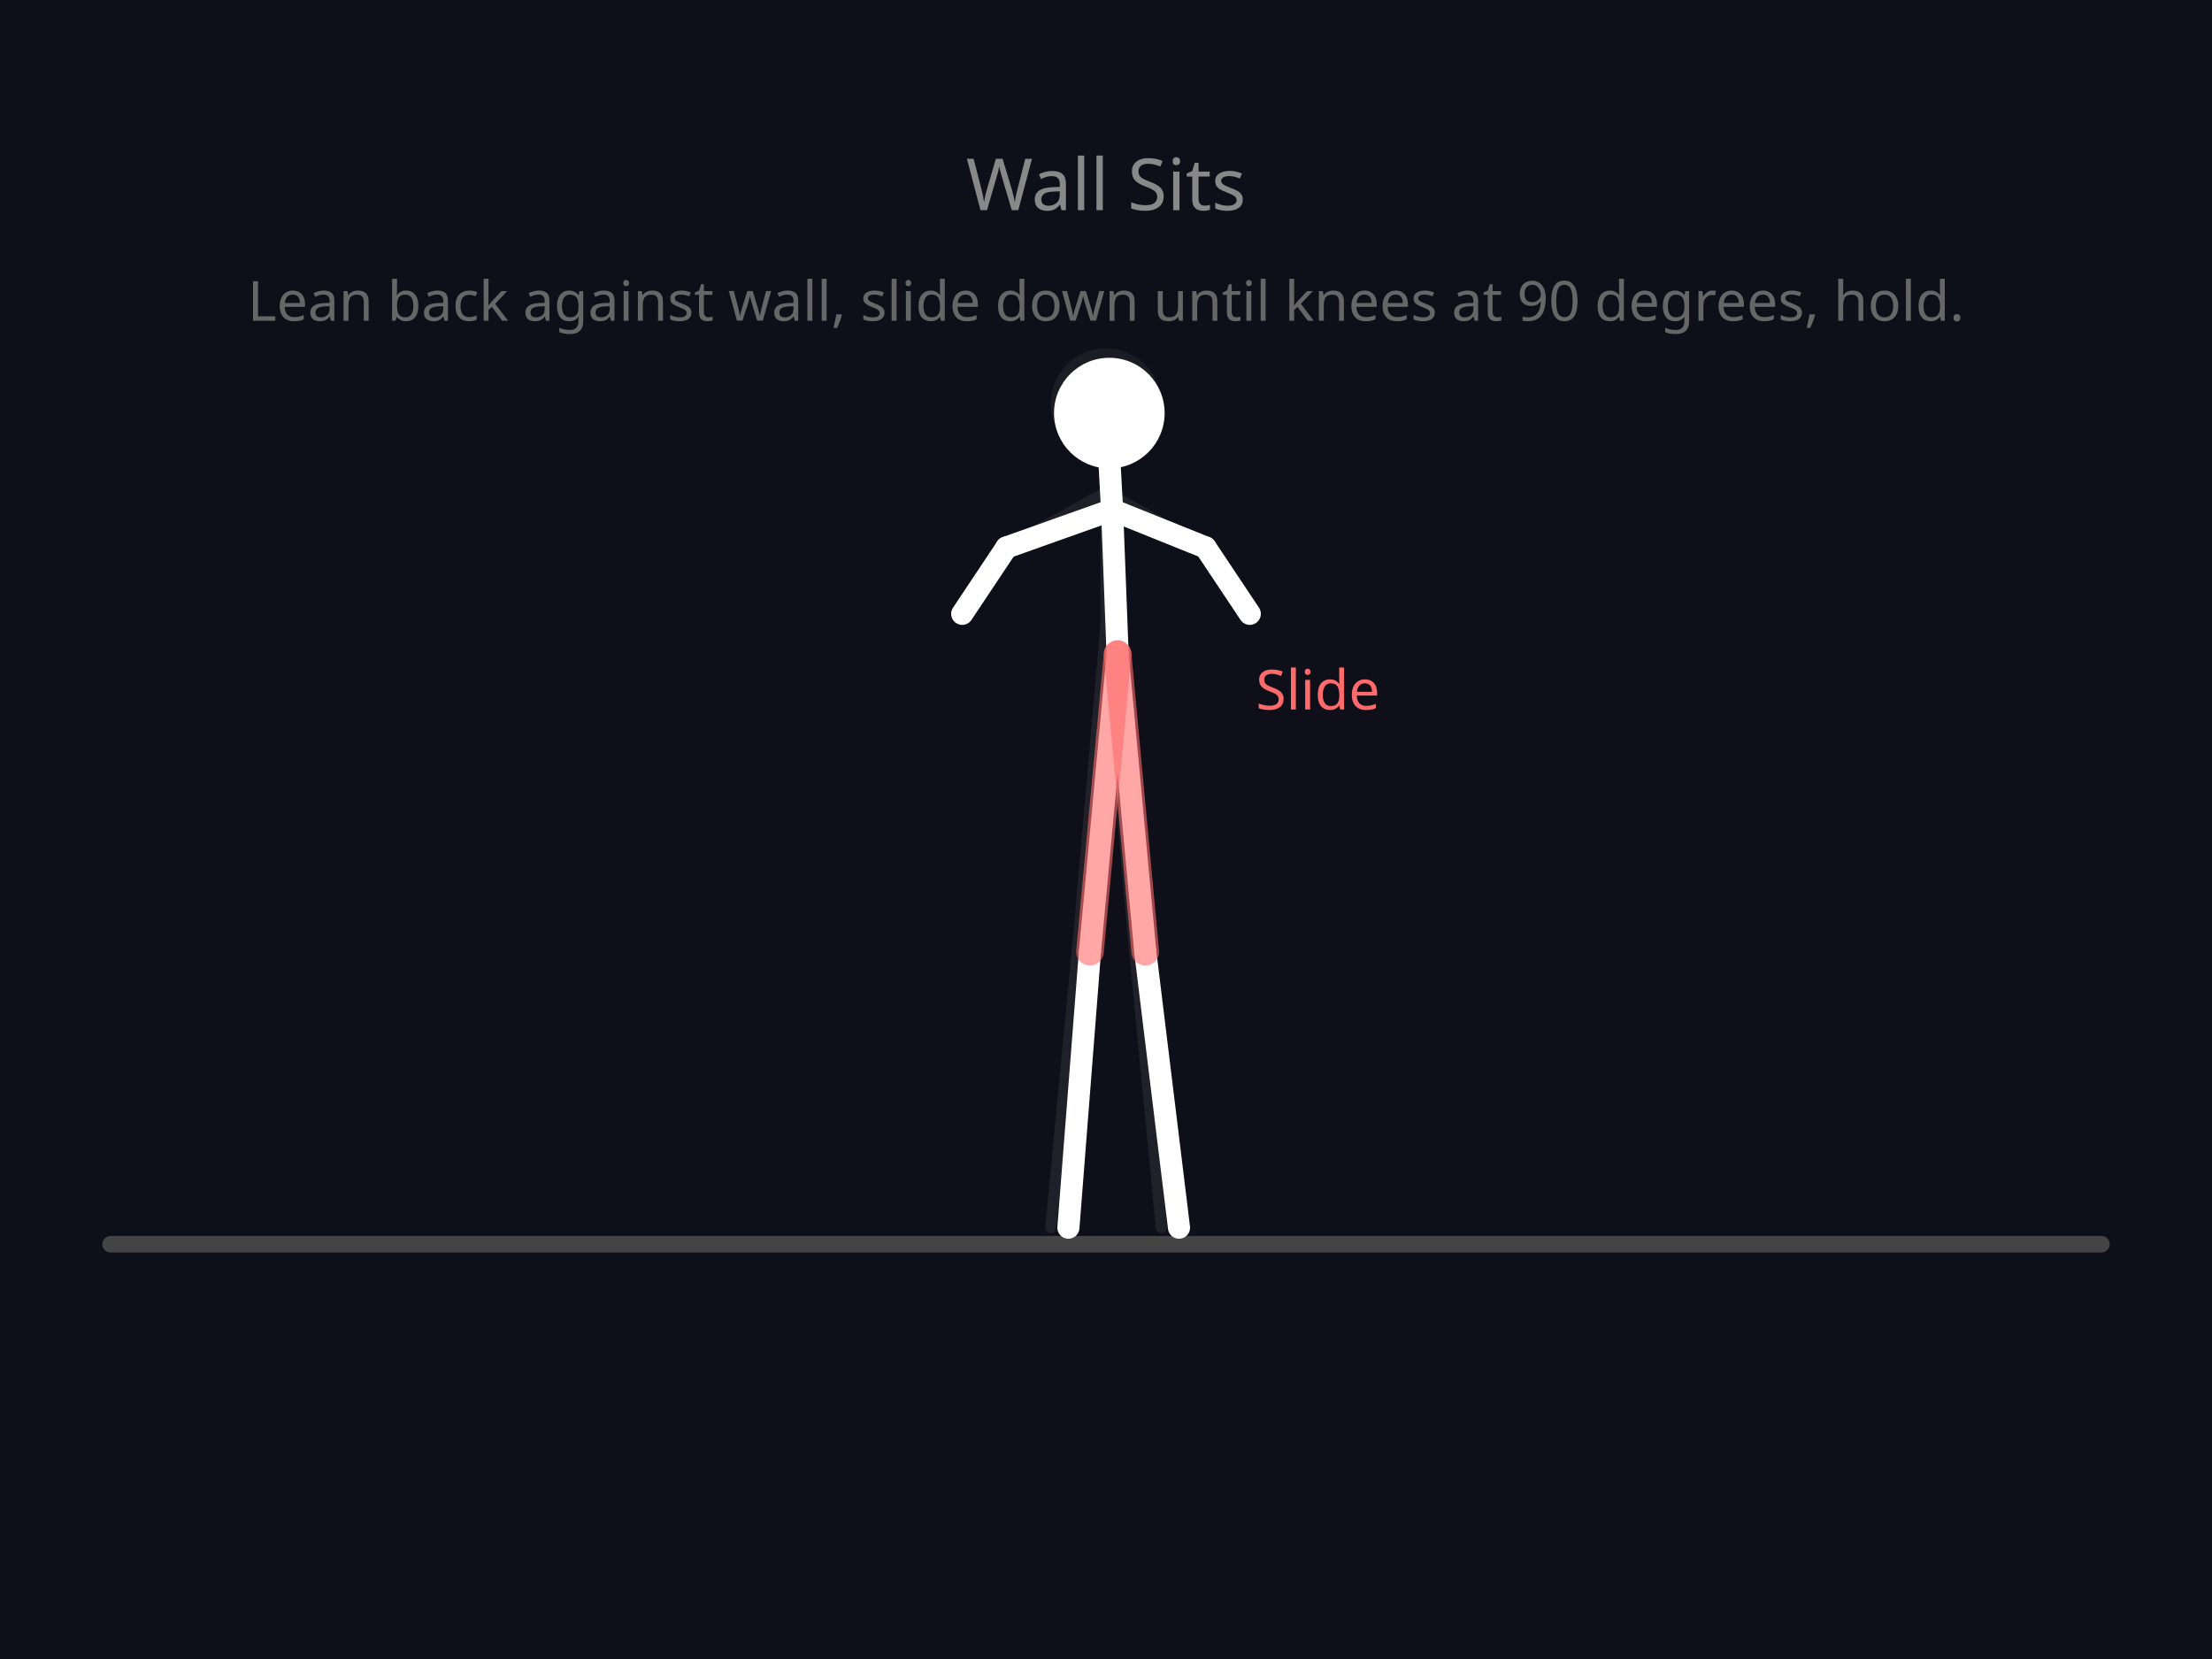
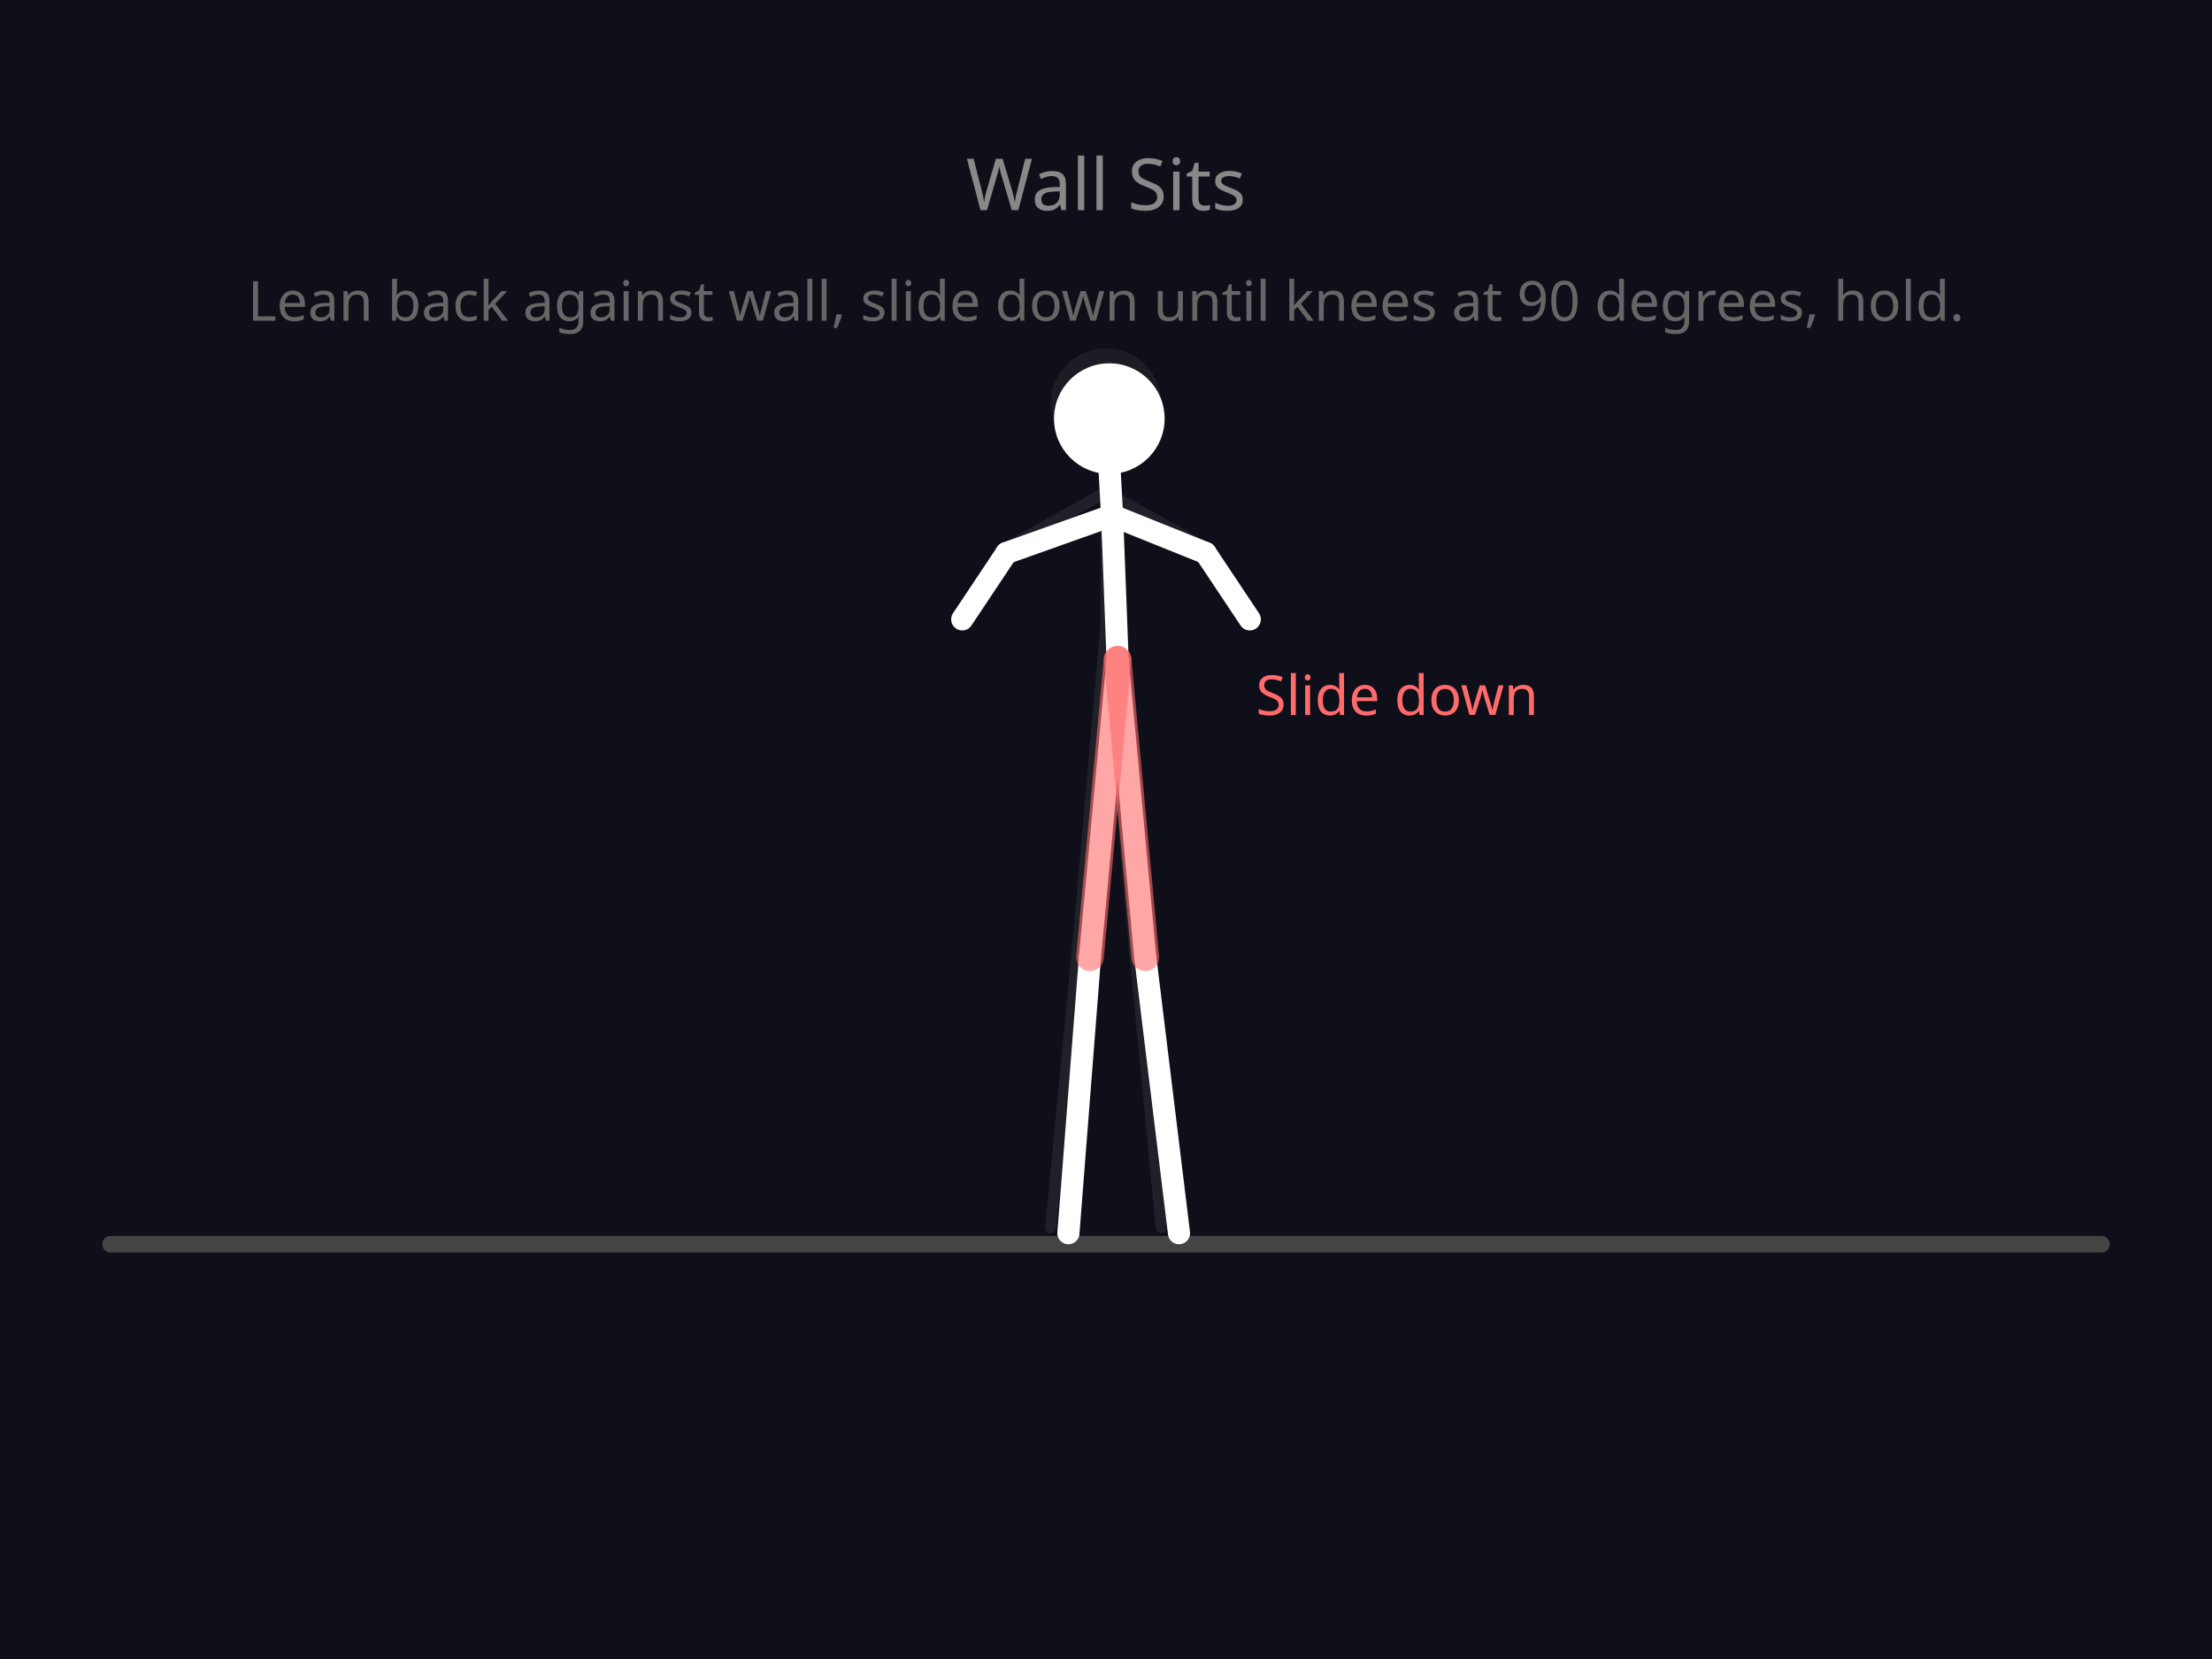
<svg xmlns="http://www.w3.org/2000/svg" viewBox="0 0 400 300">
  <rect width="400" height="300" fill="#0f0f1a" />
  <line x1="20" y1="225" x2="380" y2="225" stroke="#444" stroke-width="3" stroke-linecap="round" />
  <text x="200" y="38" fill="#888" font-size="13" font-family="sans-serif" text-anchor="middle">Wall Sits</text>
  <text x="200" y="58" fill="#666" font-size="10" font-family="sans-serif" text-anchor="middle">Lean back against wall, slide down until knees at 90 degrees, hold.</text>
  <g stroke="#555" stroke-width="2" fill="none" stroke-linecap="round" stroke-linejoin="round" opacity="0.25">
    <circle cx="200" cy="73" r="10" fill="#444" stroke="none" />
    <line x1="200" y1="73" x2="200" y2="81" />
    <line x1="200" y1="81" x2="200" y2="89" />
    <line x1="200" y1="89" x2="200" y2="113" />
    <line x1="200" y1="89" x2="182" y2="99" />
    <line x1="182" y1="99" x2="174" y2="111" />
    <line x1="200" y1="89" x2="218" y2="99" />
    <line x1="218" y1="99" x2="226" y2="111" />
    <line x1="200" y1="113" x2="195" y2="170" />
    <line x1="195" y1="170" x2="190" y2="222" />
    <line x1="200" y1="113" x2="205" y2="170" />
    <line x1="205" y1="170" x2="210" y2="222" />
  </g>
  <g stroke="#FFF" stroke-width="4" fill="none" stroke-linecap="round" stroke-linejoin="round">
-     <circle cx="200.6" cy="74.7" r="10" fill="#FFF" stroke="none" />
-     <line x1="200.6" y1="74.7" x2="200.6" y2="83.1" />
-     <line x1="200.6" y1="83.1" x2="201.1" y2="92.2" />
-     <line x1="201.1" y1="92.2" x2="202.1" y2="118.3" />
-     <line x1="201.1" y1="92.2" x2="182" y2="99" />
-     <line x1="182" y1="99" x2="174" y2="111" />
-     <line x1="201.1" y1="92.2" x2="218" y2="99" />
-     <line x1="218" y1="99" x2="226" y2="111" />
-     <line x1="202.1" y1="118.3" x2="197.1" y2="172.1" />
-     <line x1="197.1" y1="172.1" x2="193.2" y2="222" />
-     <line x1="202.1" y1="118.3" x2="207.1" y2="172.1" />
-     <line x1="207.1" y1="172.1" x2="213.2" y2="222" />
-     <line x1="202.1" y1="118.3" x2="197.1" y2="172.1" stroke="#FF6B6B" stroke-width="5" opacity="0.6" />
-     <line x1="202.1" y1="118.3" x2="207.1" y2="172.1" stroke="#FF6B6B" stroke-width="5" opacity="0.6" />
+     <circle cx="200.6" cy="75.7" r="10" fill="#FFF" stroke="none" />
+     <line x1="200.6" y1="75.7" x2="200.6" y2="84.1" />
+     <line x1="200.6" y1="84.1" x2="201.1" y2="93.2" />
+     <line x1="201.1" y1="93.2" x2="202.1" y2="119.3" />
+     <line x1="201.1" y1="93.2" x2="182" y2="100" />
+     <line x1="182" y1="100" x2="174" y2="112" />
+     <line x1="201.1" y1="93.2" x2="218" y2="100" />
+     <line x1="218" y1="100" x2="226" y2="112" />
+     <line x1="202.1" y1="119.3" x2="197.1" y2="173.1" />
+     <line x1="197.1" y1="173.1" x2="193.2" y2="223" />
+     <line x1="202.1" y1="119.3" x2="207.1" y2="173.1" />
+     <line x1="207.1" y1="173.1" x2="213.2" y2="223" />
+     <line x1="202.1" y1="119.3" x2="197.1" y2="173.1" stroke="#FF6B6B" stroke-width="5" opacity="0.6" />
+     <line x1="202.1" y1="119.3" x2="207.1" y2="173.1" stroke="#FF6B6B" stroke-width="5" opacity="0.6" />
  </g>
-   <text x="227.1" y="128.3" fill="#FF6B6B" font-size="10" font-family="sans-serif">Slide</text>
+   <text x="227.1" y="129.3" fill="#FF6B6B" font-size="10" font-family="sans-serif">Slide down</text>
</svg>
